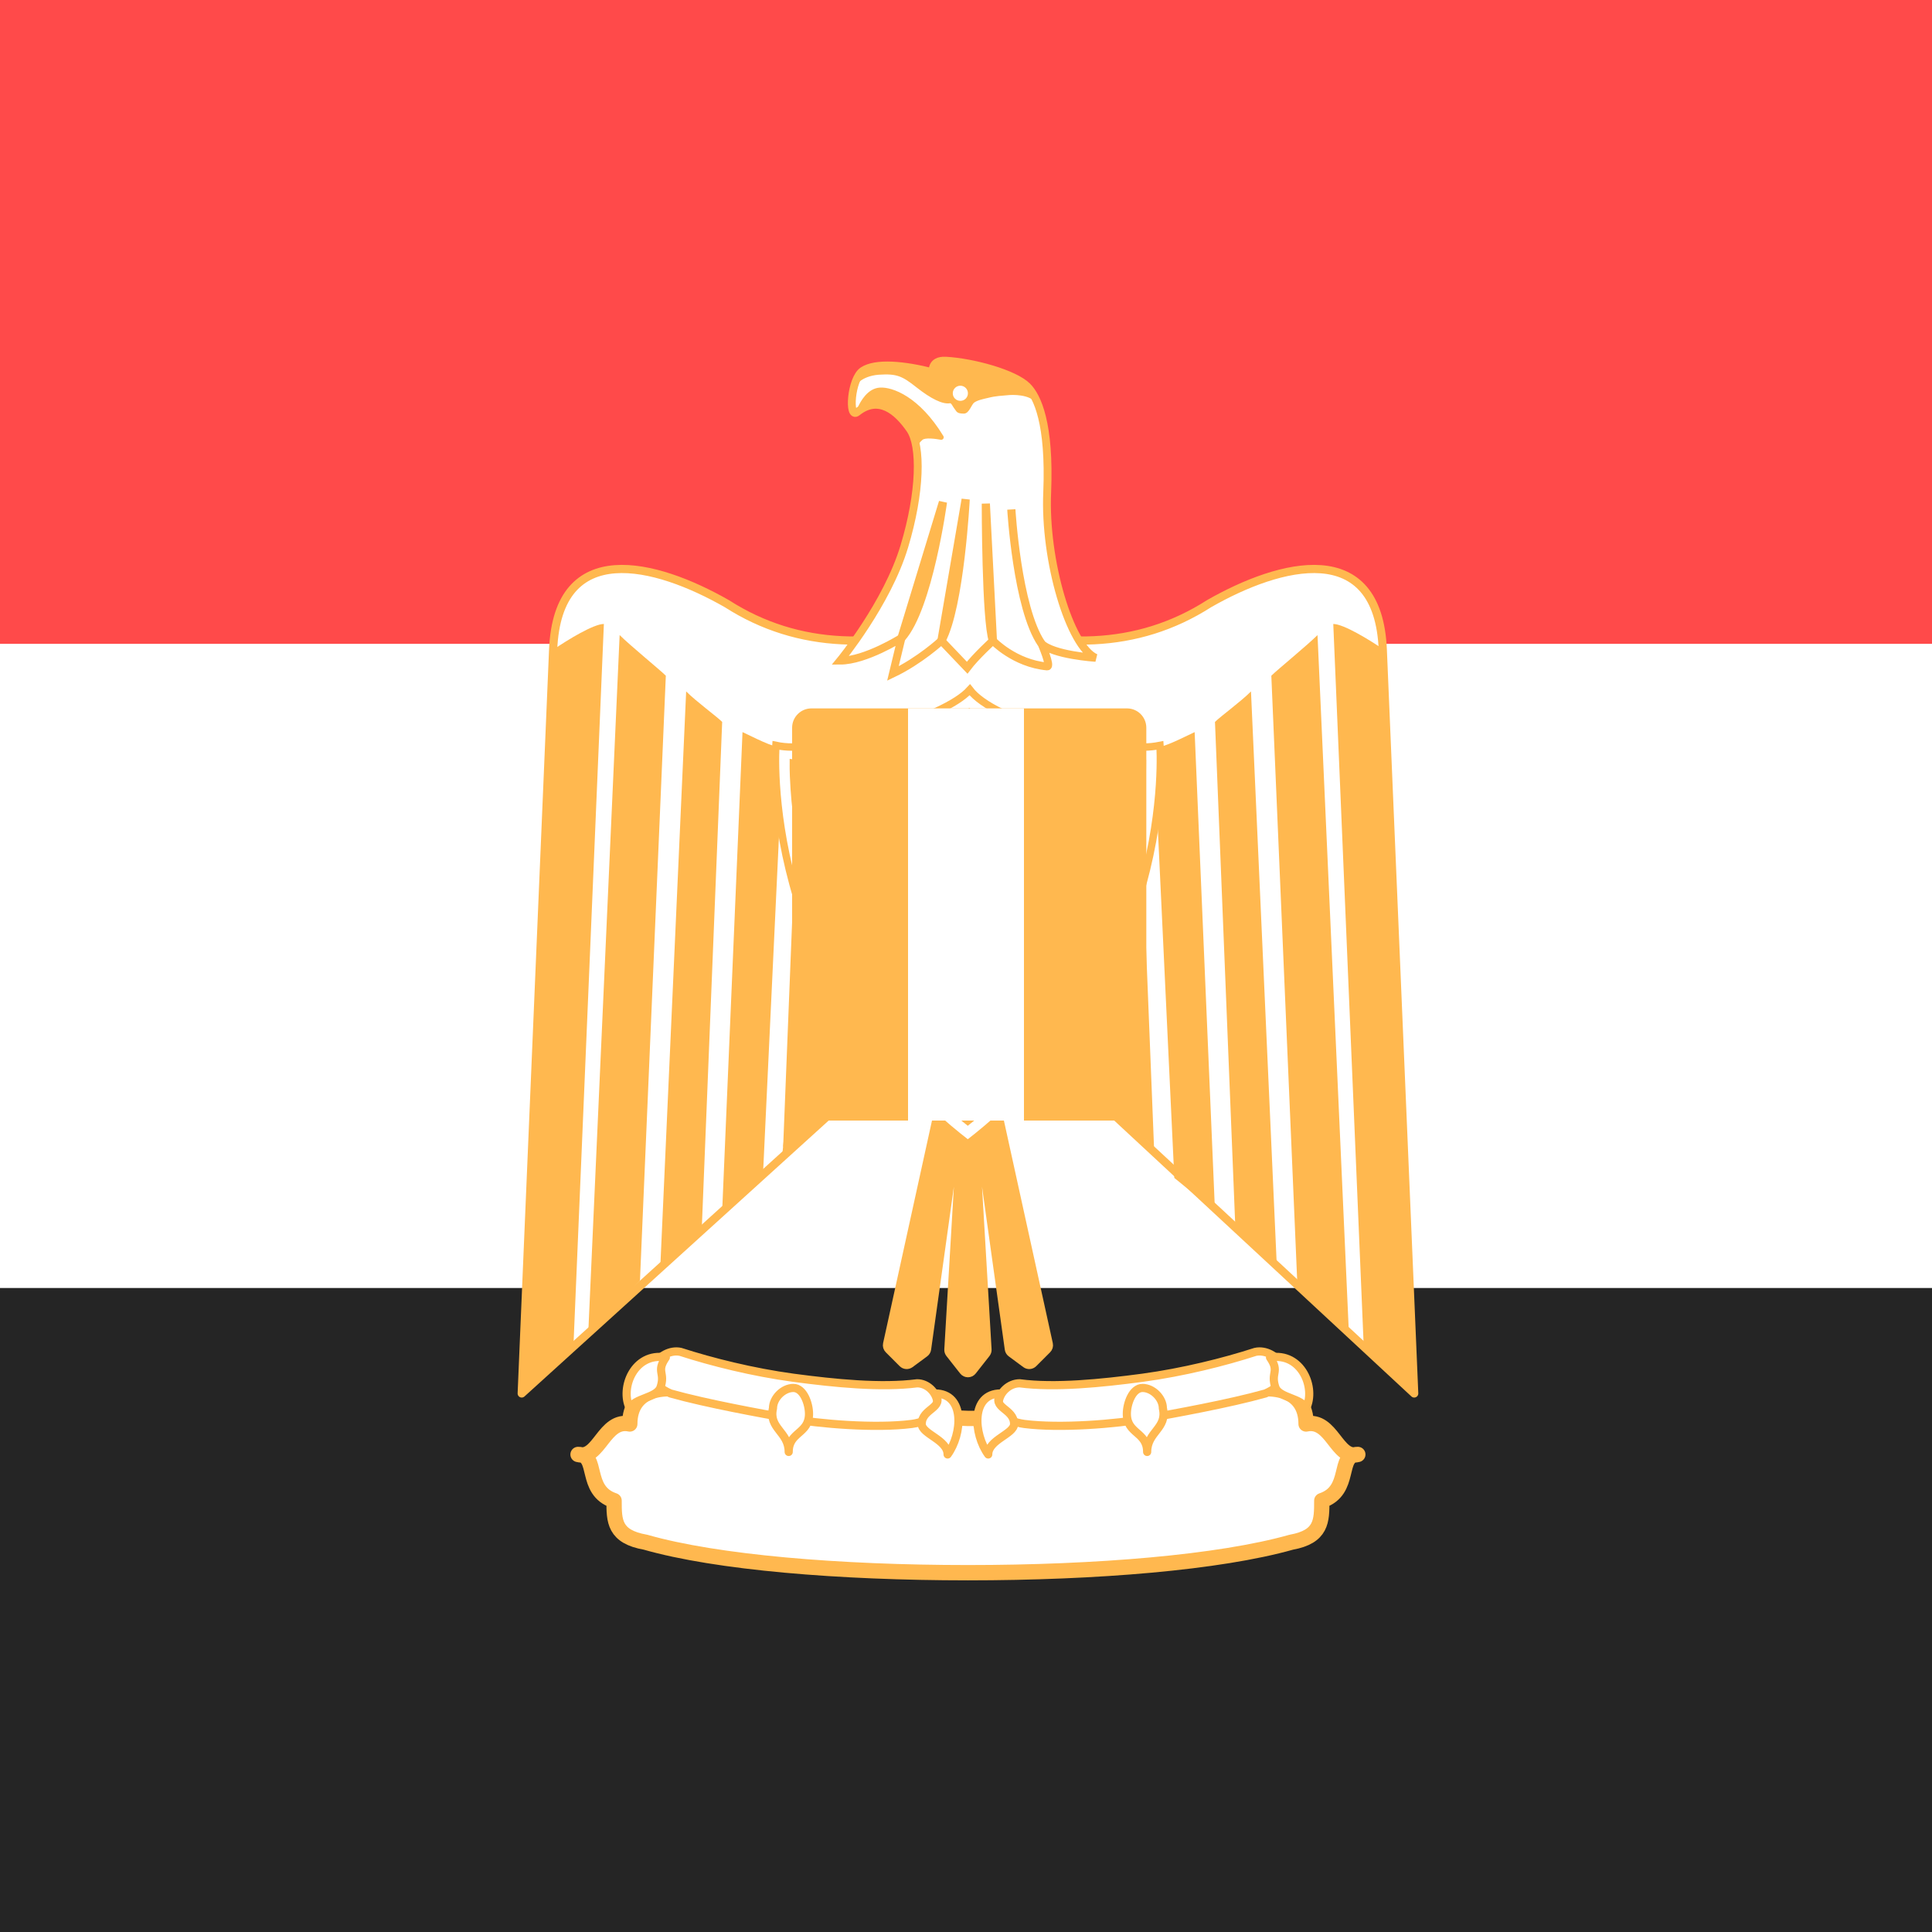
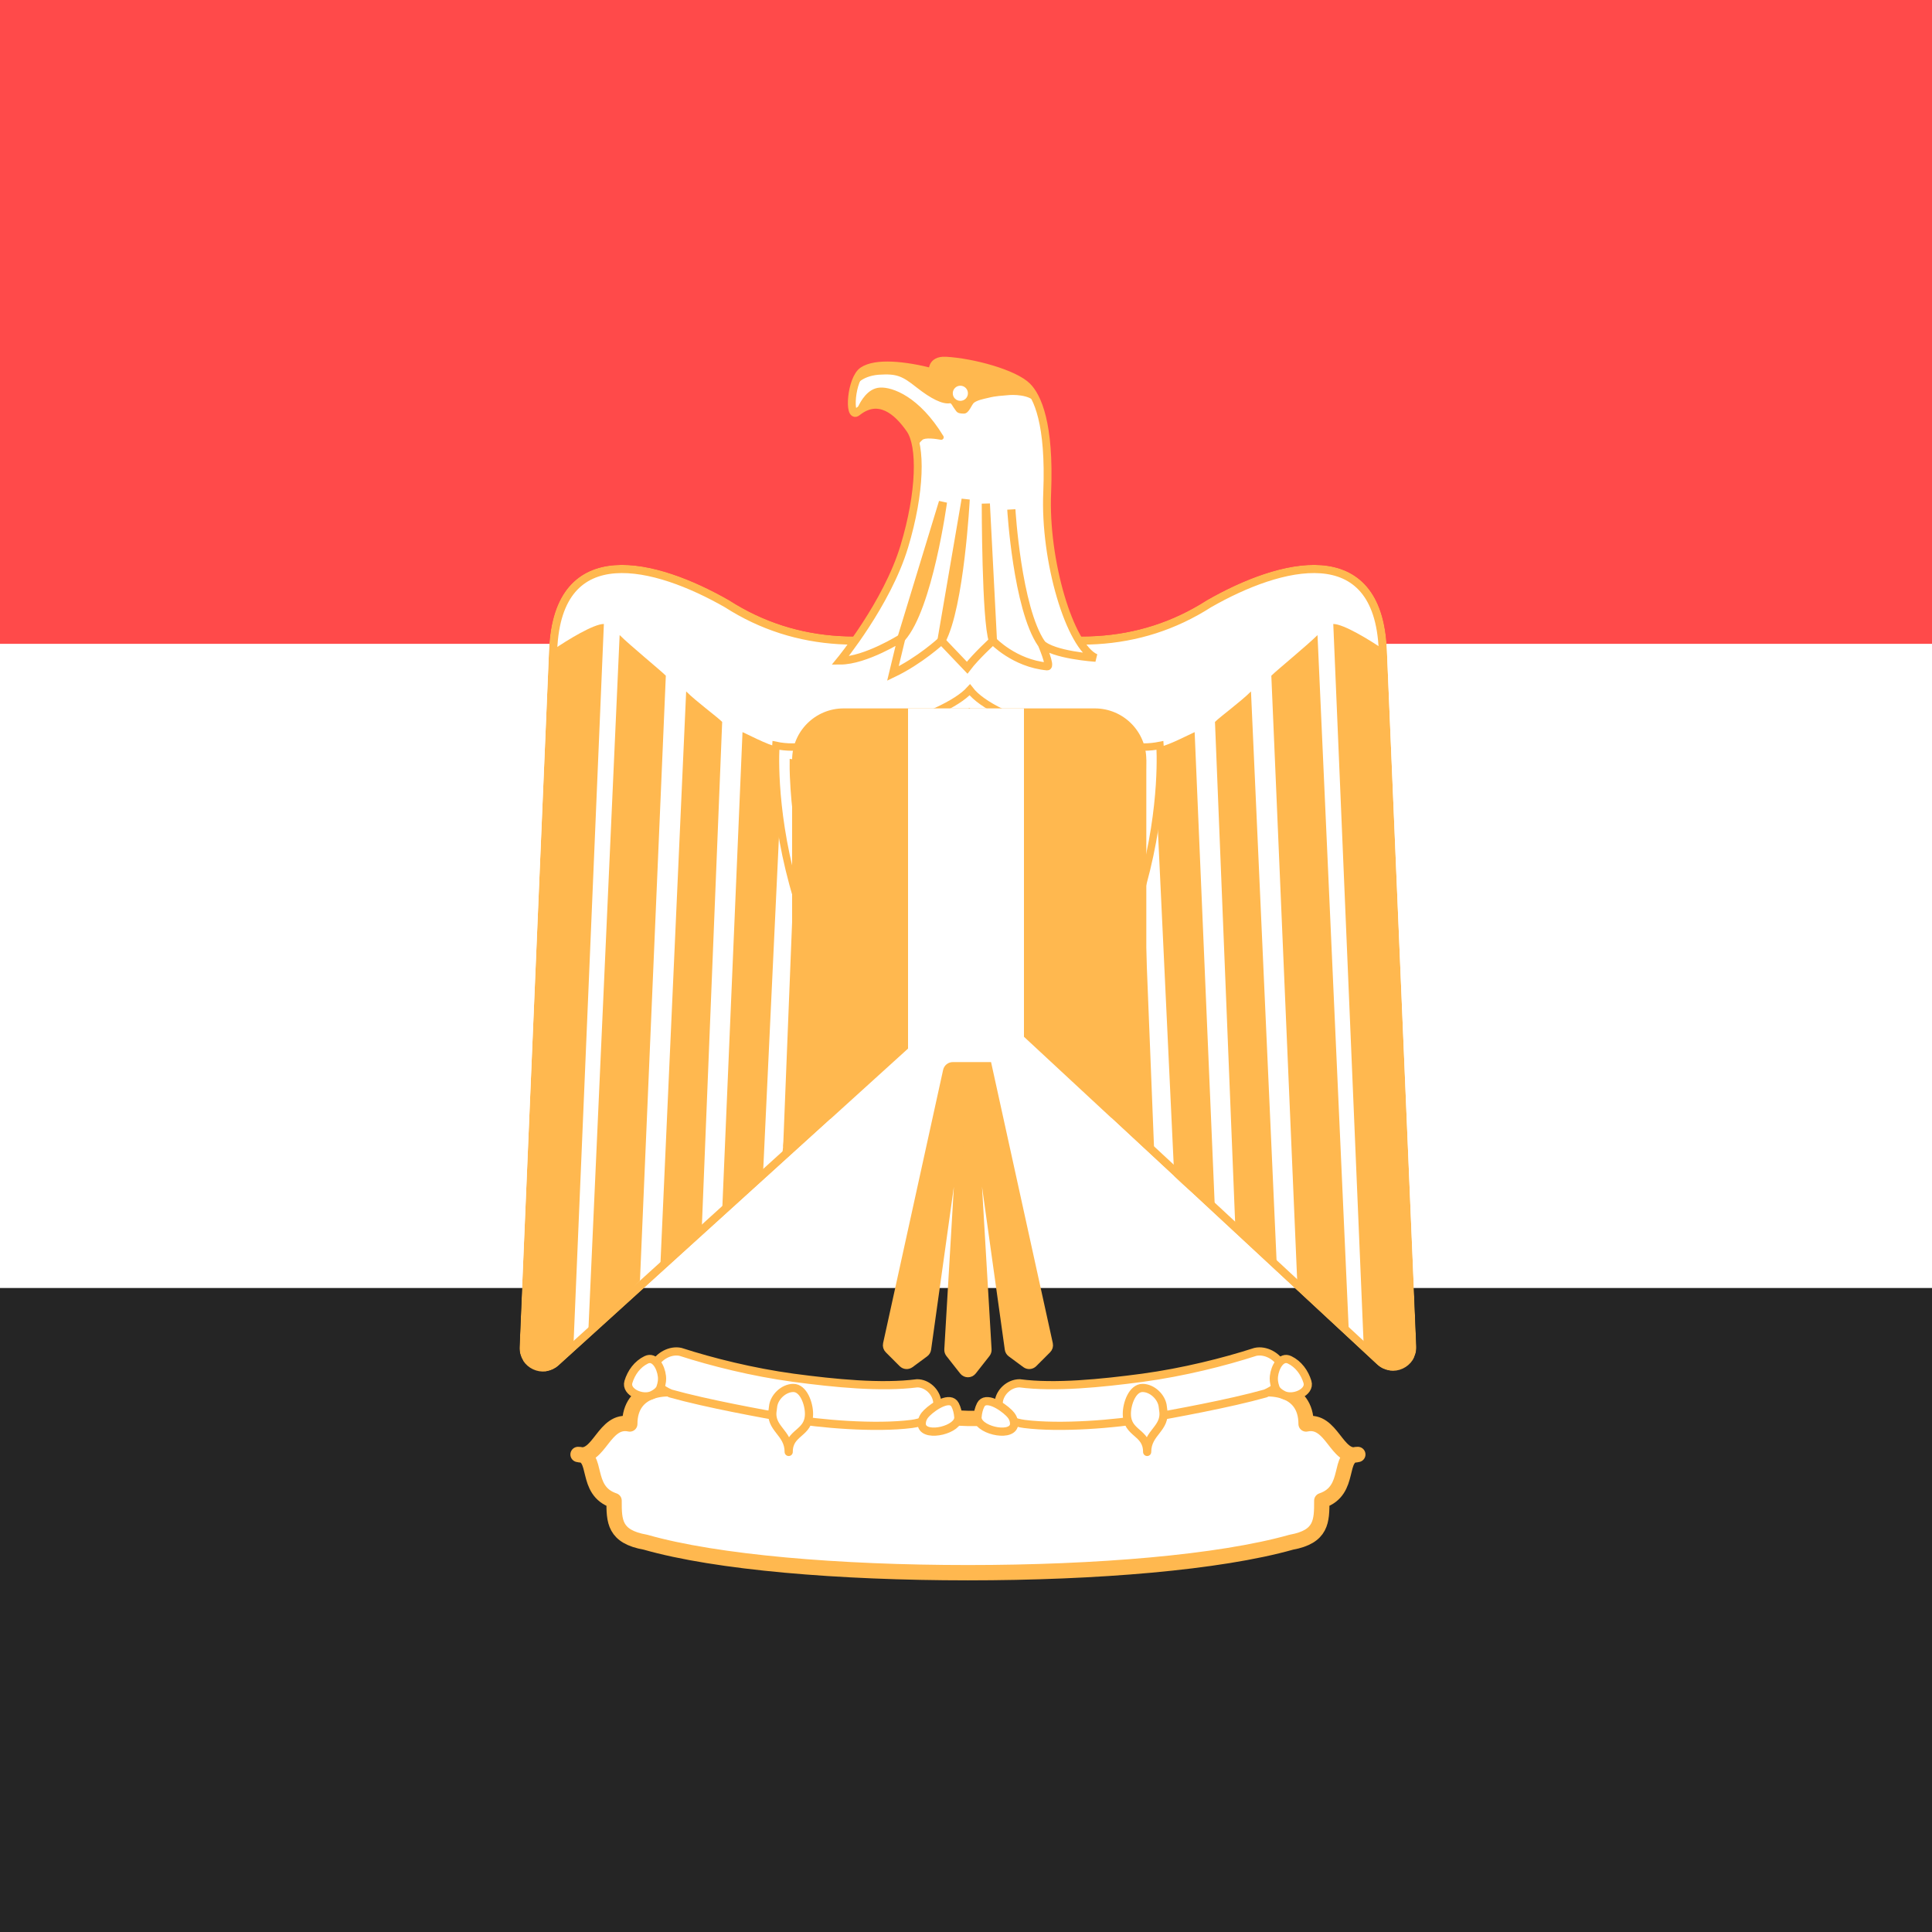
<svg xmlns="http://www.w3.org/2000/svg" width="300" height="300" viewBox="0 0 300 300" fill="none">
-   <g clip-path="url(#clip0_142:35)">
+   <g clip-path="url(#clip0_142_35)">
    <rect width="300" height="300" fill="white" />
    <rect width="300" height="100" fill="#FF4A4A" />
    <rect y="100" width="300" height="100" fill="white" />
    <rect y="200" width="300" height="100" fill="#252525" />
-     <path d="M151.109 152.797L219.597 216.376L214.721 100.907C214.005 83.406 198.797 87.421 187.75 93.734C176.559 100.907 163.792 100.907 150.304 96.171C136.819 100.906 124.051 100.906 112.86 93.734C101.814 87.422 86.608 83.406 85.89 100.906L81.011 216.376L151.109 152.797Z" fill="white" stroke="#FFB84F" stroke-width="1.27" stroke-linejoin="round" />
-     <path d="M93.769 96.887L89.035 209.207L81 216.375L85.879 100.905C88.173 99.327 92.192 96.888 93.769 96.888V96.887ZM103.389 104.927L99.372 198.882L91.34 207.102L96.217 98.612C97.796 100.189 102.531 104.062 103.389 104.922V104.927ZM112.139 112.097L108.984 190.459L102.529 196.769L106.547 107.363C108.121 108.941 111.277 111.237 112.139 112.097ZM121.609 116.117L118.453 182.904L112.14 188.024L115.296 113.679C116.875 114.396 120.031 116.117 121.609 116.117ZM130.359 116.117L128.062 171.774L121.607 178.087L124.047 116.835C125.622 116.835 129.64 116.835 130.359 116.117Z" fill="#FFB84F" />
-     <path d="M207.031 96.89L211.765 209.21L219.8 216.378L214.921 100.908C212.627 99.33 208.608 96.89 207.031 96.89ZM197.411 104.93L201.428 198.885L209.46 207.105L204.583 98.615C203.004 100.192 198.269 104.065 197.411 104.925V104.93ZM188.661 112.1L191.816 190.462L198.271 196.772L194.253 107.366C192.679 108.944 189.523 111.24 188.661 112.1ZM179.191 116.12L182.347 182.907L188.66 188.027L185.504 113.682C183.925 114.399 180.769 116.12 179.191 116.12ZM170.441 116.12L172.5 172L179.193 178.09L176.753 116.838C175.178 116.838 171.16 116.838 170.441 116.12Z" fill="#FFB84F" />
-     <path d="M153.459 165.457C153.459 165.457 153.459 165.457 153.459 165.457L162.954 208.677C163.028 209.011 162.926 209.358 162.684 209.599L160.523 211.759C160.173 212.109 159.62 212.15 159.222 211.856L156.953 210.178C156.737 210.019 156.594 209.779 156.557 209.513L151.163 170.911L153.436 209.55C153.451 209.794 153.375 210.035 153.224 210.227L151.088 212.944C150.687 213.454 149.916 213.454 149.516 212.944L147.38 210.227C147.229 210.035 147.153 209.794 147.168 209.55L149.442 170.911L144.049 209.512C144.012 209.779 143.869 210.019 143.653 210.178L141.381 211.856C140.983 212.15 140.43 212.109 140.08 211.759L137.921 209.599C137.68 209.358 137.578 209.011 137.652 208.678L146.973 166.242C147.074 165.784 147.48 165.457 147.95 165.457H153.459C153.459 165.457 153.459 165.457 153.459 165.457Z" fill="#FFB84F" stroke="#FFB84F" stroke-width="1.074" />
+     <path d="M153.459 165.457C153.459 165.457 153.459 165.457 153.459 165.457L162.954 208.677C163.028 209.011 162.926 209.358 162.684 209.599L160.523 211.759C160.173 212.109 159.62 212.15 159.222 211.856L156.953 210.178C156.737 210.019 156.594 209.779 156.557 209.513L151.163 170.911L153.436 209.55C153.451 209.794 153.375 210.035 153.224 210.227L151.088 212.944C150.687 213.454 149.916 213.454 149.516 212.944L147.38 210.227C147.229 210.035 147.153 209.794 147.168 209.55L149.442 170.911L144.049 209.512C144.012 209.779 143.869 210.019 143.653 210.178L141.381 211.856C140.983 212.15 140.43 212.109 140.08 211.759L137.921 209.599C137.68 209.358 137.578 209.011 137.652 208.678L146.973 166.242C147.074 165.784 147.48 165.457 147.95 165.457H153.459C153.459 165.457 153.459 165.457 153.459 165.457V165.457Z" fill="#FFB84F" stroke="#FFB84F" stroke-width="1.074" />
+     <mask id="mask0_142_35" style="mask-type:alpha" maskUnits="userSpaceOnUse" x="80" y="87" width="140" height="126">
+       <path d="M149.07 154.647C150.223 153.601 151.985 153.611 153.126 154.67L214.251 211.413C216.215 213.237 219.402 211.766 219.289 209.088L214.721 100.907C214.005 83.406 198.797 87.421 187.75 93.734C176.835 100.73 164.421 100.902 151.302 96.513C150.655 96.297 149.953 96.297 149.307 96.513C136.19 100.902 123.775 100.729 112.86 93.734C101.814 87.422 86.608 83.406 85.89 100.906L81.314 209.206C81.202 211.867 84.354 213.344 86.327 211.555L149.07 154.647Z" fill="white" stroke="#FFB84F" stroke-width="1.27" stroke-linejoin="round" />
+     </mask>
+     <g mask="url(#mask0_142_35)">
+       <path d="M149.07 154.647C150.223 153.601 151.985 153.611 153.126 154.67L214.251 211.413C216.215 213.237 219.402 211.766 219.289 209.088L214.721 100.907C214.005 83.406 198.797 87.421 187.75 93.734C176.835 100.73 164.421 100.902 151.302 96.513C150.655 96.297 149.953 96.297 149.307 96.513C136.19 100.902 123.775 100.729 112.86 93.734C101.814 87.422 86.608 83.406 85.89 100.906L81.314 209.206C81.202 211.867 84.354 213.344 86.327 211.555L149.07 154.647Z" fill="white" stroke="#FFB84F" stroke-width="1.27" stroke-linejoin="round" />
+       <path d="M93.769 96.887L89.035 209.207L81 216.375L85.879 100.905C88.173 99.327 92.192 96.888 93.769 96.888V96.887ZM103.389 104.927L99.372 198.882L91.34 207.102L96.217 98.612C97.796 100.189 102.531 104.062 103.389 104.922V104.927ZM112.139 112.097L108.984 190.459L102.529 196.769L106.547 107.363C108.121 108.941 111.277 111.237 112.139 112.097ZM121.609 116.117L118.453 182.904L112.14 188.024L115.296 113.679C116.875 114.396 120.031 116.117 121.609 116.117V116.117ZM130.359 116.117L128.062 171.774L121.607 178.087L124.047 116.835C125.622 116.835 129.64 116.835 130.359 116.117V116.117Z" fill="#FFB84F" />
+       <path d="M207.031 96.89L211.765 209.21L219.8 216.378L214.921 100.908C212.627 99.33 208.608 96.89 207.031 96.89ZM197.411 104.93L201.428 198.885L209.46 207.105L204.583 98.615C203.004 100.192 198.269 104.065 197.411 104.925V104.93ZM188.661 112.1L191.816 190.462L198.271 196.772L194.253 107.366C192.679 108.944 189.523 111.24 188.661 112.1ZM179.191 116.12L182.347 182.907L188.66 188.027L185.504 113.682C183.925 114.399 180.769 116.12 179.191 116.12ZM170.441 116.12L172.5 172L179.193 178.09L176.753 116.838C175.178 116.838 171.16 116.838 170.441 116.12Z" fill="#FFB84F" />
+       <path d="M150.279 177.627C182.921 152.521 180.122 115.744 180.122 115.744C179.261 115.916 178.443 116.003 177.581 116.003C170.734 116.003 154.403 112.085 150.593 107.11C146.512 111.613 129.823 116.003 123.019 116.003C122.158 116.003 121.297 115.916 120.479 115.744C120.479 115.744 117.636 152.52 150.279 177.627H150.279Z" fill="white" stroke="#FFB84F" stroke-width="1.15" />
+       <path d="M177.519 118.437C177.238 118.454 176.956 118.463 176.671 118.463C170.466 118.463 156.052 115.279 150.496 110.506C144.677 114.915 130.025 118.463 123.92 118.463C123.634 118.463 123.351 118.428 123.071 118.377C123.056 119.767 123.129 121.209 123.215 122.52C123.538 127.421 124.398 132.339 125.703 137.072C129.811 151.967 138.219 164.625 150.275 174.227C162.341 164.617 170.759 151.947 174.876 137.041C176.183 132.309 177.045 127.392 177.371 122.491C177.448 121.119 177.524 119.439 177.519 118.437V118.437Z" stroke="#FFB84F" stroke-width="0.916" />
+       <path fill-rule="evenodd" clip-rule="evenodd" d="M123 118C123 113.582 126.582 110 131 110H170C174.418 110 178 113.582 178 118V166C178 170.418 174.418 174 170 174H131C126.582 174 123 170.418 123 166V118Z" fill="#FFB84F" />
+       <path fill-rule="evenodd" clip-rule="evenodd" d="M141 110H159V174H141V110Z" fill="white" />
+     </g>
    <path d="M122.5 169.5L121.5 179L138 164" fill="#FFB84F" />
    <path d="M150.299 244.207C170.242 244.207 189.323 242.629 200.512 239.473C205.247 238.614 205.247 236.176 205.247 233.018C209.983 231.44 207.542 225.847 210.842 225.847C207.542 226.71 206.826 220.253 202.809 221.116C202.809 215.519 197.213 214.803 192.479 216.378C183.009 219.536 166.224 220.253 150.299 220.253C134.375 219.536 117.732 219.536 108.12 216.378C103.386 214.803 97.793 215.519 97.793 221.116C93.775 220.253 93.058 226.71 89.759 225.848C93.058 225.848 90.618 231.44 95.353 233.018C95.353 236.176 95.353 238.614 100.231 239.473C111.276 242.629 130.359 244.207 150.299 244.207H150.299Z" fill="white" stroke="#FFB84F" stroke-width="2.378" stroke-linecap="round" stroke-linejoin="round" />
    <path d="M123.189 213.937C129.644 214.798 136.817 215.515 142.414 214.798C145.568 214.798 147.864 220.249 141.552 221.111C135.959 221.826 127.207 221.111 122.472 220.249C118.455 219.531 109.704 217.954 104.108 216.374C98.513 213.937 102.532 209.206 105.685 209.922C110.564 211.498 116.877 213.078 123.19 213.937L123.189 213.937ZM177.419 213.937C170.962 214.798 163.791 215.515 158.338 214.798C155.037 214.798 152.742 220.249 159.055 221.111C164.651 221.826 173.402 221.111 178.133 220.249C182.152 219.531 190.902 217.954 196.497 216.374C202.094 213.937 198.078 209.206 194.92 209.922C190.042 211.498 183.73 213.078 177.419 213.937V213.937Z" fill="white" stroke="#FFB84F" stroke-width="1.27" stroke-linecap="round" stroke-linejoin="round" />
-     <path d="M103.389 210.787C98.512 209.926 96.217 215.519 97.796 218.674C98.513 217.096 101.812 217.096 102.531 215.519C103.389 213.082 101.812 213.082 103.389 210.787ZM122.469 225.457C122.469 222.304 125.623 222.692 125.623 219.536C125.623 217.959 124.764 215.519 123.187 215.519C121.608 215.519 120.029 217.096 120.029 218.674C119.311 221.831 122.469 222.305 122.469 225.457ZM145.179 216.377C149.909 216.377 149.441 222.691 147.144 225.847C147.144 223.552 143.128 222.691 143.128 221.115C143.128 218.674 146.754 218.674 145.179 216.377ZM197.209 210.787C202.087 209.926 204.383 215.519 202.804 218.674C202.086 217.096 198.787 217.096 198.07 215.519C197.209 213.082 198.788 213.082 197.209 210.787ZM178.129 225.457C178.129 222.304 174.976 222.692 174.976 219.536C174.976 217.959 175.835 215.519 177.414 215.519C178.991 215.519 180.57 217.096 180.57 218.674C181.288 221.831 178.129 222.305 178.129 225.457ZM155.419 216.377C150.687 216.377 151.156 222.691 153.452 225.847C153.452 223.552 157.467 222.691 157.467 221.115C157.468 218.674 153.841 218.674 155.419 216.377Z" fill="white" stroke="#FFB84F" stroke-width="1.27" stroke-linecap="round" stroke-linejoin="round" />
+     <path d="M102.784 213.713C102.626 212.267 101.665 210.524 100.353 211.154C98.969 211.819 98.019 213.135 97.58 214.584C97.092 216.194 99.839 217.357 101.337 216.593C101.873 216.319 102.317 215.989 102.531 215.519C102.818 214.703 102.833 214.16 102.784 213.713ZM122.469 225.457C122.469 222.304 125.623 222.692 125.623 219.536C125.623 217.959 124.764 215.519 123.187 215.519C121.683 215.519 120.179 216.95 120.04 218.45C120.026 218.598 120.01 218.749 119.984 218.896C119.46 221.855 122.469 222.38 122.469 225.457ZM143.915 219.403C145.061 218.274 147.571 216.712 148.307 218.143C148.593 218.697 148.753 219.348 148.807 220.045C148.955 221.976 143.782 223.255 143.177 221.415C143.145 221.318 143.128 221.218 143.128 221.115C143.128 220.356 143.479 219.833 143.915 219.403ZM197.815 213.715C197.972 212.268 198.935 210.524 200.247 211.155C201.632 211.821 202.581 213.138 203.021 214.587C203.508 216.197 200.764 217.358 199.266 216.594C198.729 216.321 198.284 215.99 198.07 215.519C197.782 214.704 197.767 214.162 197.815 213.715ZM178.129 225.457C178.129 222.304 174.976 222.692 174.976 219.536C174.976 217.959 175.835 215.519 177.414 215.519C178.916 215.519 180.42 216.95 180.559 218.45C180.573 218.598 180.589 218.749 180.615 218.896C181.139 221.855 178.129 222.38 178.129 225.457ZM156.684 219.406C155.538 218.275 153.024 216.713 152.288 218.145C152.004 218.699 151.844 219.348 151.79 220.043C151.641 221.974 156.818 223.255 157.419 221.414C157.45 221.317 157.467 221.218 157.467 221.115C157.467 220.358 157.118 219.835 156.684 219.406Z" fill="white" stroke="#FFB84F" stroke-width="1.27" stroke-linecap="round" stroke-linejoin="round" />
    <path d="M162.609 103.487C163.276 103.527 161.707 99.919 161.707 99.919C163.472 101.723 170.137 102.154 170.137 102.154C166.137 100.388 162.139 87.058 162.609 76.433C163.041 65.769 161.081 61.573 159.512 60.005C157.512 58.005 151.082 56.241 146.848 56.005C144.456 55.888 144.848 57.809 144.848 57.809C140.418 56.672 135.988 56.241 133.988 57.574C132.105 58.829 131.713 65.102 133.086 64.004C136.418 61.338 139.32 63.769 141.319 66.67C143.083 69.219 142.966 76.433 140.417 84.862C137.751 93.723 130.458 102.584 130.458 102.584C134.418 102.584 139.986 99.056 139.986 99.056L138.653 104.584C142.848 102.584 146.181 99.487 146.181 99.487L150.18 103.682C151.513 101.918 154.18 99.487 154.18 99.487C154.18 99.487 157.512 103.016 162.609 103.487Z" fill="white" stroke="#FFB84F" stroke-width="1.218" />
    <path d="M157.039 79.107C157.039 79.107 157.941 94.398 161.705 99.926M146.419 77.967C146.419 77.967 144.184 94.395 139.989 99.061L146.419 77.967ZM149.949 77.537C149.949 77.537 149.086 94.16 146.185 99.493L149.949 77.537ZM153.079 78.207C153.079 78.207 153.079 96.399 154.177 99.496L153.079 78.207Z" stroke="#FFB84F" stroke-width="1.27" />
    <path d="M142.35 69.191C142.28 69.39 142.283 69.382 142.242 69.175C142.035 68.118 141.728 67.27 141.32 66.674C139.429 63.931 136.733 61.608 133.627 63.618C133.46 63.725 133.25 63.573 133.33 63.391C133.782 62.374 134.87 60.448 136.655 60.362C138.497 60.247 142.632 61.71 146.338 67.806C146.429 67.955 146.296 68.145 146.124 68.113C145.307 67.964 143.623 67.724 143.125 68.164C142.675 68.558 142.451 68.906 142.35 69.191Z" fill="#FFB84F" stroke="#FFB84F" stroke-width="0.354" />
    <path d="M132.739 59.657C133.013 58.755 133.445 57.932 133.994 57.579C135.994 56.246 140.424 56.677 144.854 57.814C144.854 57.814 144.462 55.893 146.854 56.011C151.088 56.246 157.518 58.011 159.517 60.01C159.987 60.52 160.537 61.265 161.007 62.401H160.929C159.949 61.029 157.165 61.108 156.498 61.186C155.439 61.304 154.773 61.264 153.361 61.617C152.695 61.774 151.675 61.97 151.126 62.401C150.696 62.754 150.342 64.048 149.676 64.048C148.617 64.048 148.696 63.774 148.421 63.46C148.068 63.029 147.872 62.401 147.519 62.44C146.422 62.637 144.657 61.774 142.423 60.01C140.188 58.245 139.325 57.814 136.424 58.01C133.562 58.245 132.66 59.853 132.66 59.853L132.739 59.657Z" fill="#FFB84F" stroke="#FFB84F" stroke-width="0.354" />
    <path d="M149.123 62.245C149.772 62.245 150.299 61.718 150.299 61.069C150.299 60.42 149.772 59.893 149.123 59.893C148.473 59.893 147.947 60.42 147.947 61.069C147.947 61.718 148.473 62.245 149.123 62.245Z" fill="white" />
-     <path d="M150.279 177.627C182.921 152.521 180.122 115.744 180.122 115.744C179.261 115.916 178.443 116.003 177.581 116.003C170.734 116.003 154.403 112.085 150.593 107.11C146.512 111.613 129.823 116.003 123.019 116.003C122.158 116.003 121.297 115.916 120.479 115.744C120.479 115.744 117.636 152.52 150.279 177.627H150.279Z" fill="white" stroke="#FFB84F" stroke-width="1.15" />
-     <path d="M177.519 118.437C177.238 118.454 176.956 118.463 176.671 118.463C170.466 118.463 156.052 115.279 150.496 110.506C144.677 114.915 130.025 118.463 123.92 118.463C123.634 118.463 123.351 118.428 123.071 118.377C123.056 119.767 123.129 121.209 123.215 122.52C123.538 127.421 124.398 132.339 125.703 137.072C129.811 151.967 138.219 164.625 150.275 174.227C162.341 164.617 170.759 151.947 174.876 137.041C176.183 132.309 177.045 127.392 177.371 122.491C177.448 121.119 177.524 119.439 177.519 118.437V118.437Z" stroke="#FFB84F" stroke-width="0.916" />
-     <path fill-rule="evenodd" clip-rule="evenodd" d="M123 113C123 111.343 124.343 110 126 110H175C176.657 110 178 111.343 178 113V171C178 172.657 176.657 174 175 174H126C124.343 174 123 172.657 123 171V113Z" fill="#FFB84F" />
-     <path fill-rule="evenodd" clip-rule="evenodd" d="M141 110H159V174H141V110Z" fill="white" />
  </g>
  <defs>
-     <clipPath id="clip0_142:35">
+     <clipPath id="clip0_142_35">
      <rect width="300" height="300" fill="white" />
    </clipPath>
  </defs>
</svg>
